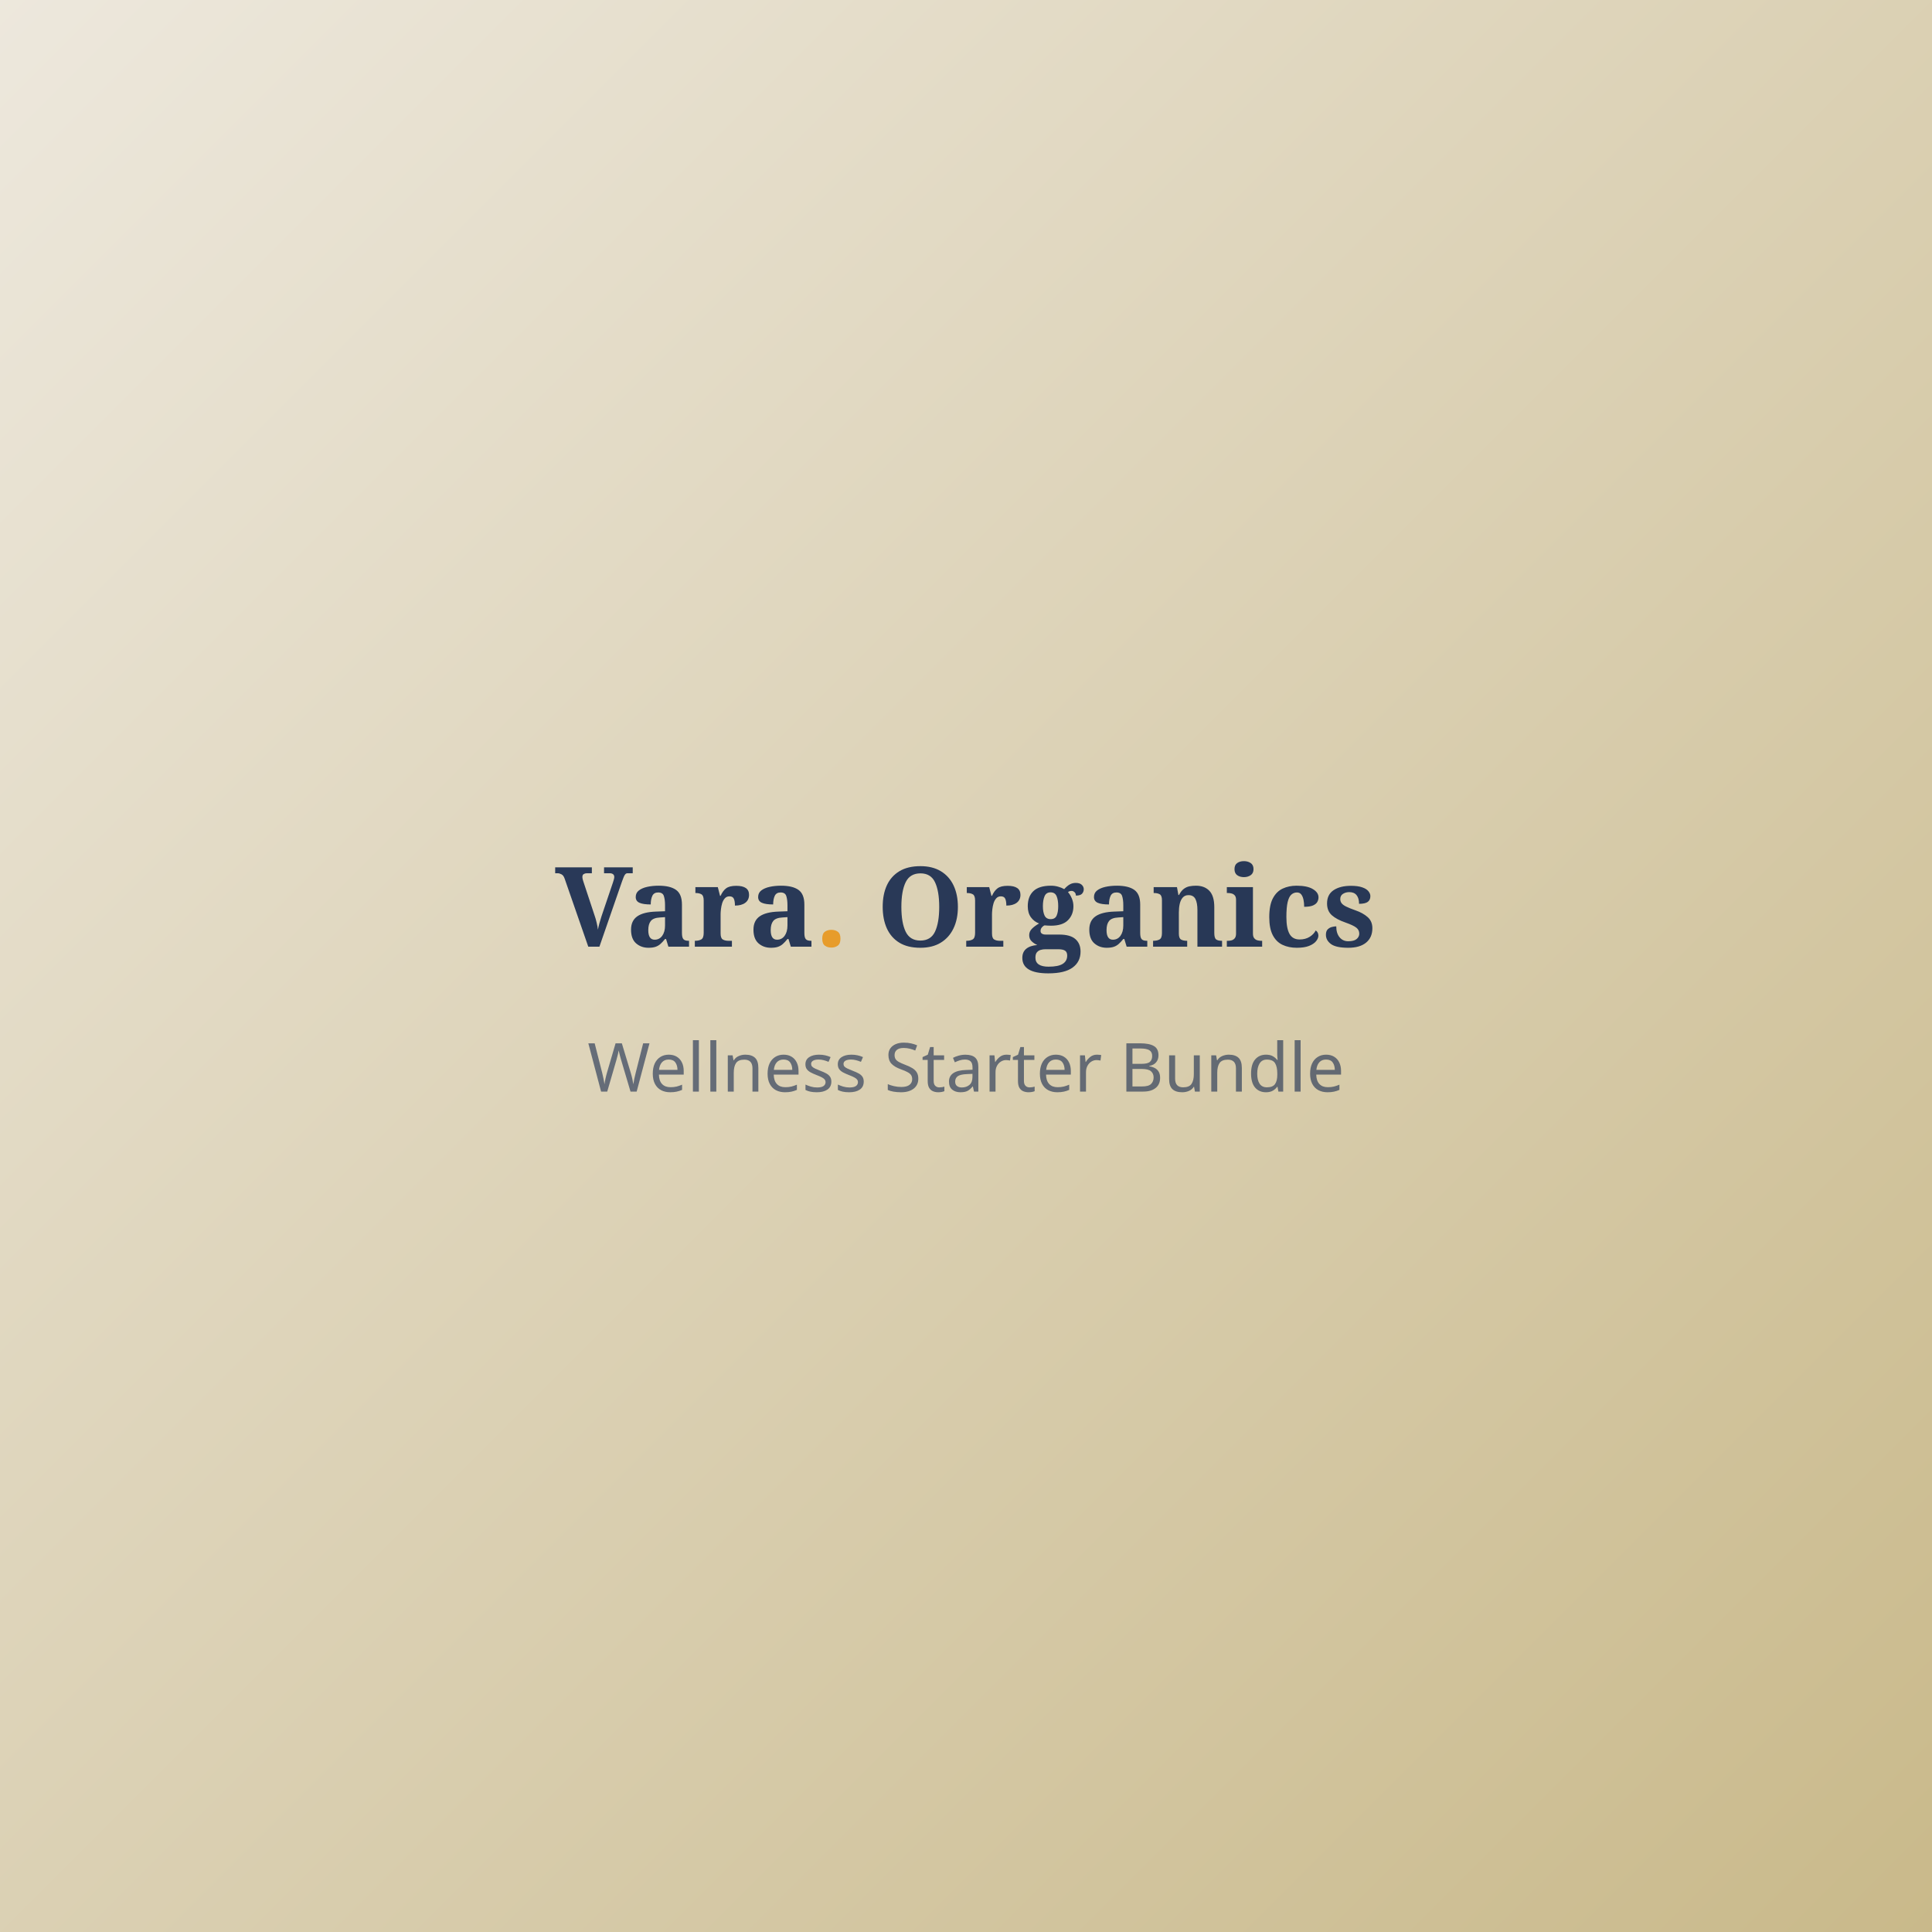
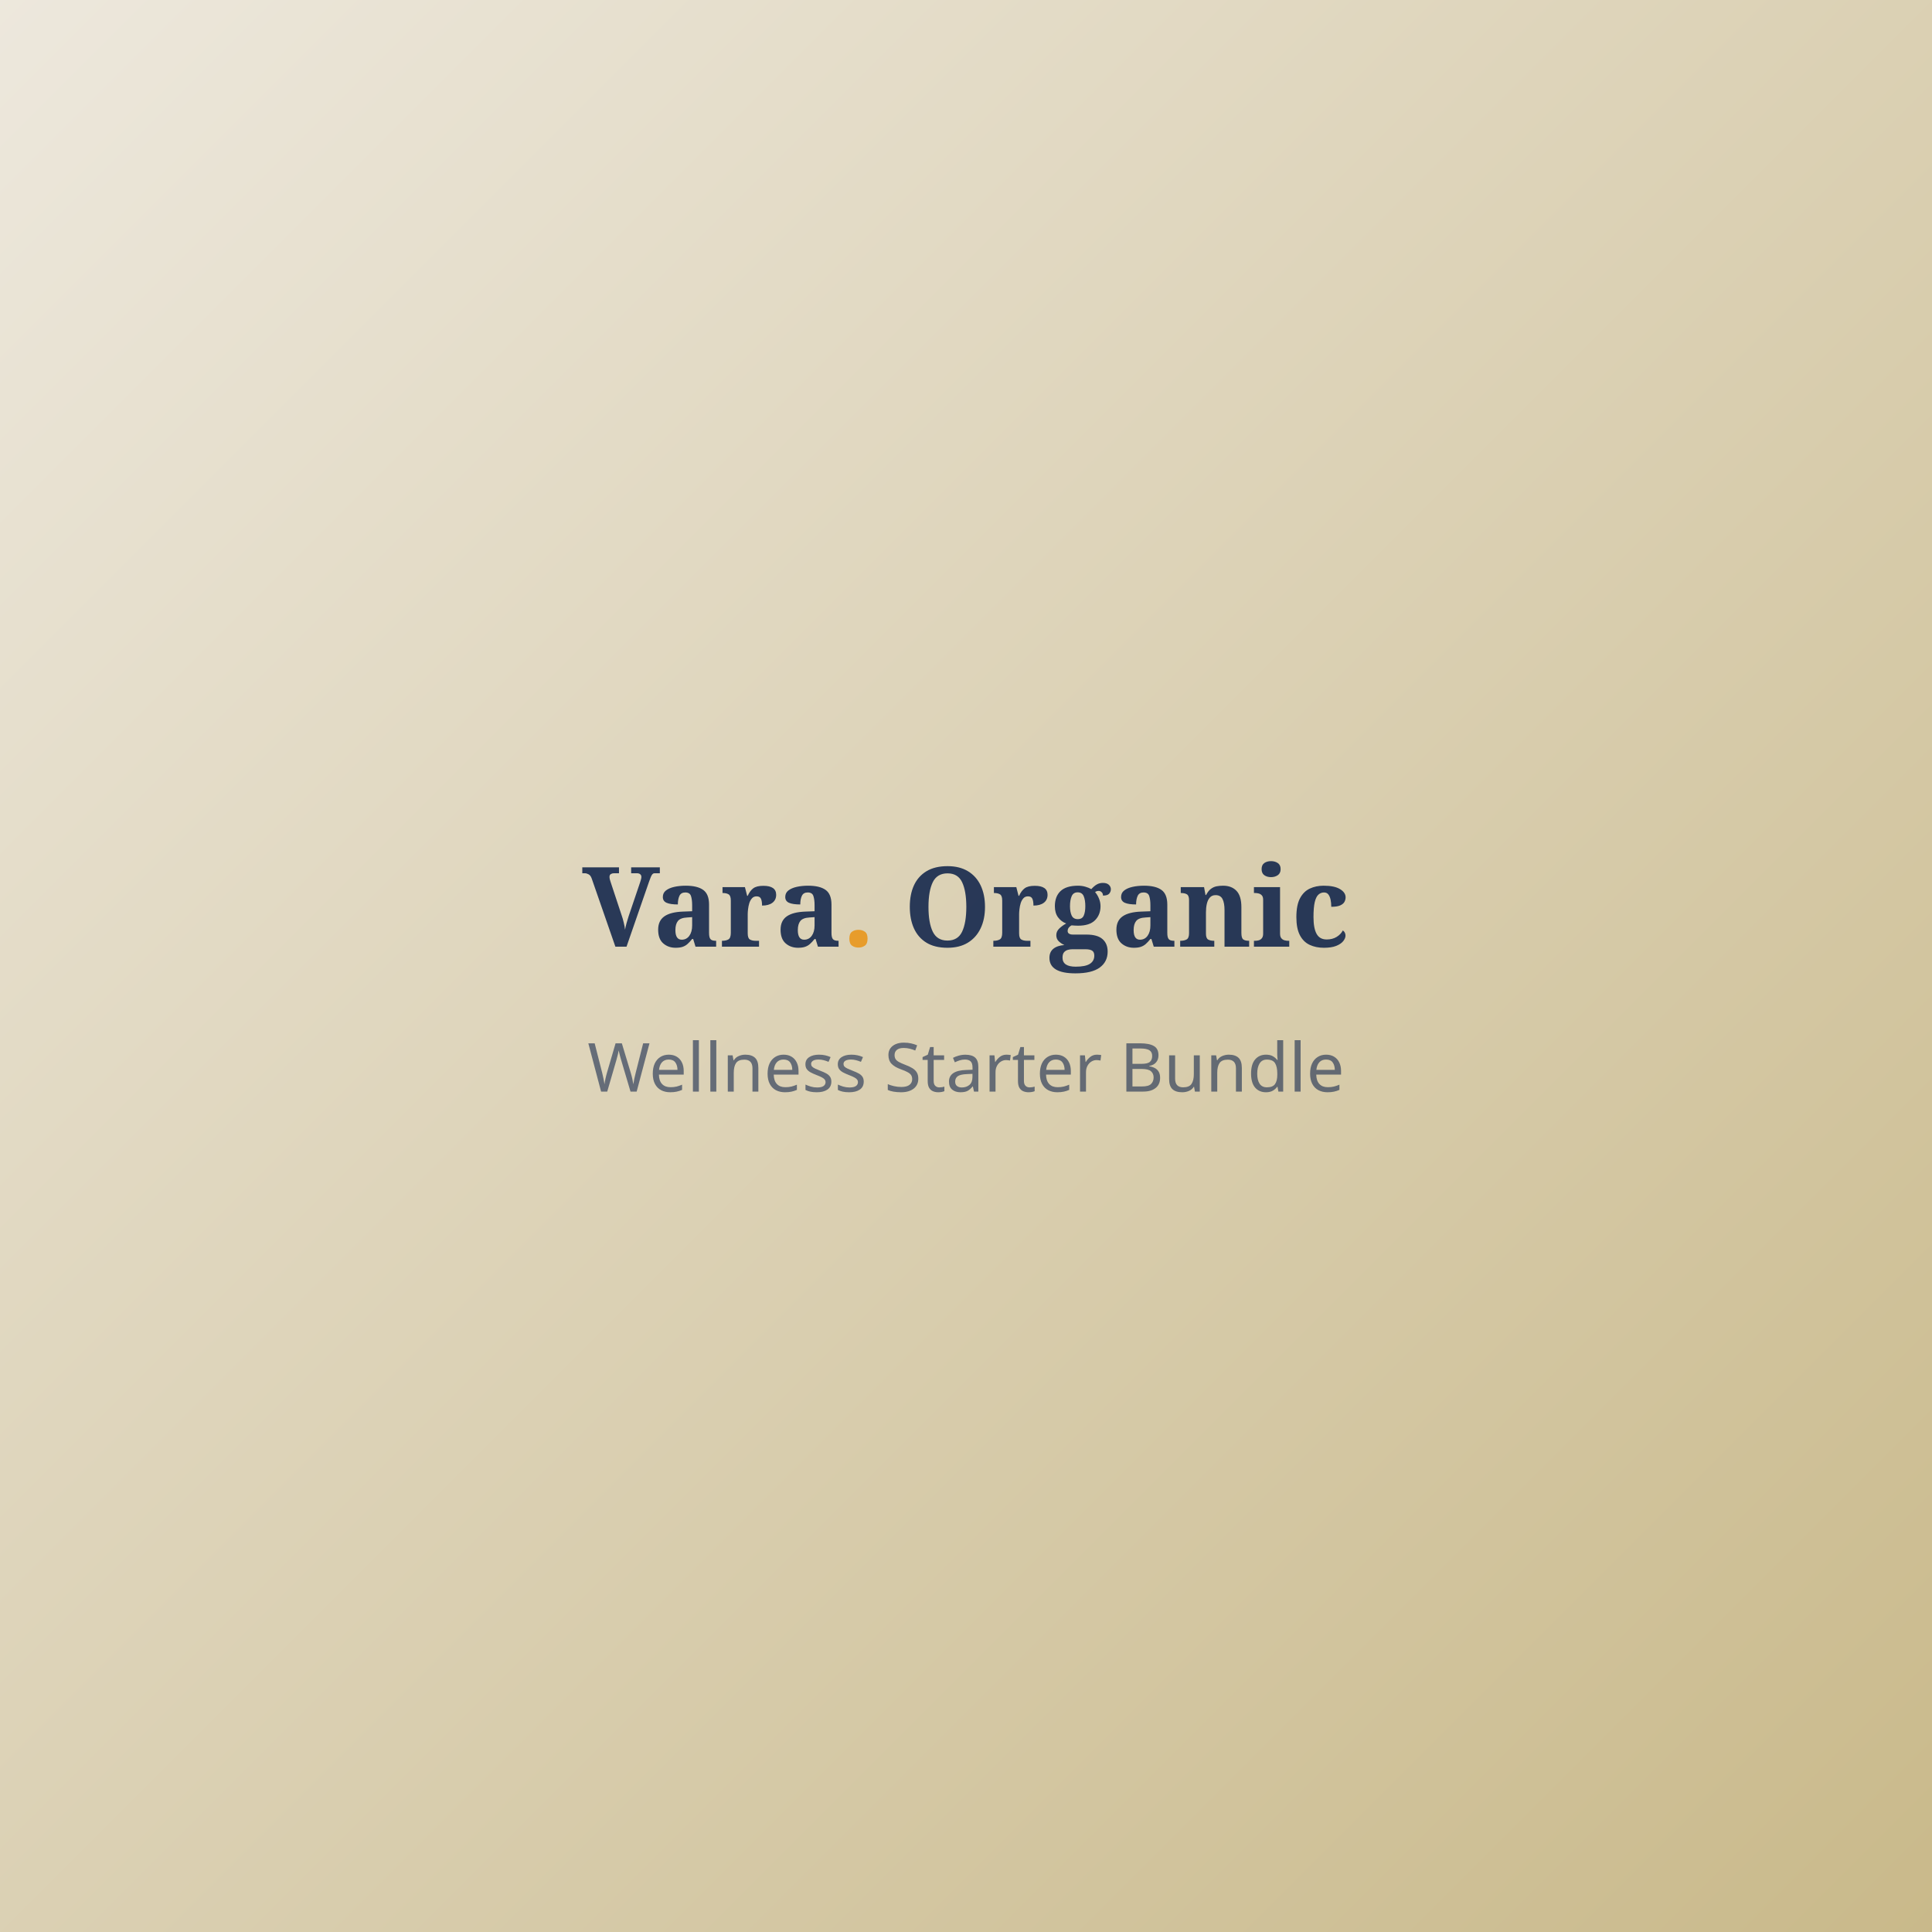
<svg xmlns="http://www.w3.org/2000/svg" viewBox="0 0 800 800" role="img" aria-label="Wellness Starter Bundle">
  <defs>
    <linearGradient id="g" x1="0" y1="0" x2="1" y2="1">
      <stop offset="0" stop-color="#EDE8DD" />
      <stop offset="1" stop-color="#C9B98A" />
    </linearGradient>
  </defs>
  <rect width="800" height="800" fill="url(#g)" />
-   <text x="400" y="392" font-family="Georgia,serif" font-size="46" font-weight="600" fill="#15284C" text-anchor="middle" opacity="0.9">Vara<tspan fill="#E8961C">.</tspan> Organics</text>
+   <text x="400" y="392" font-family="Georgia,serif" font-size="46" font-weight="600" fill="#15284C" text-anchor="middle" opacity="0.9">Vara<tspan fill="#E8961C">.</tspan> Organic</text>
  <text x="400" y="452" font-family="system-ui,sans-serif" font-size="28" fill="#15284C" text-anchor="middle" opacity="0.6">Wellness Starter Bundle</text>
</svg>
